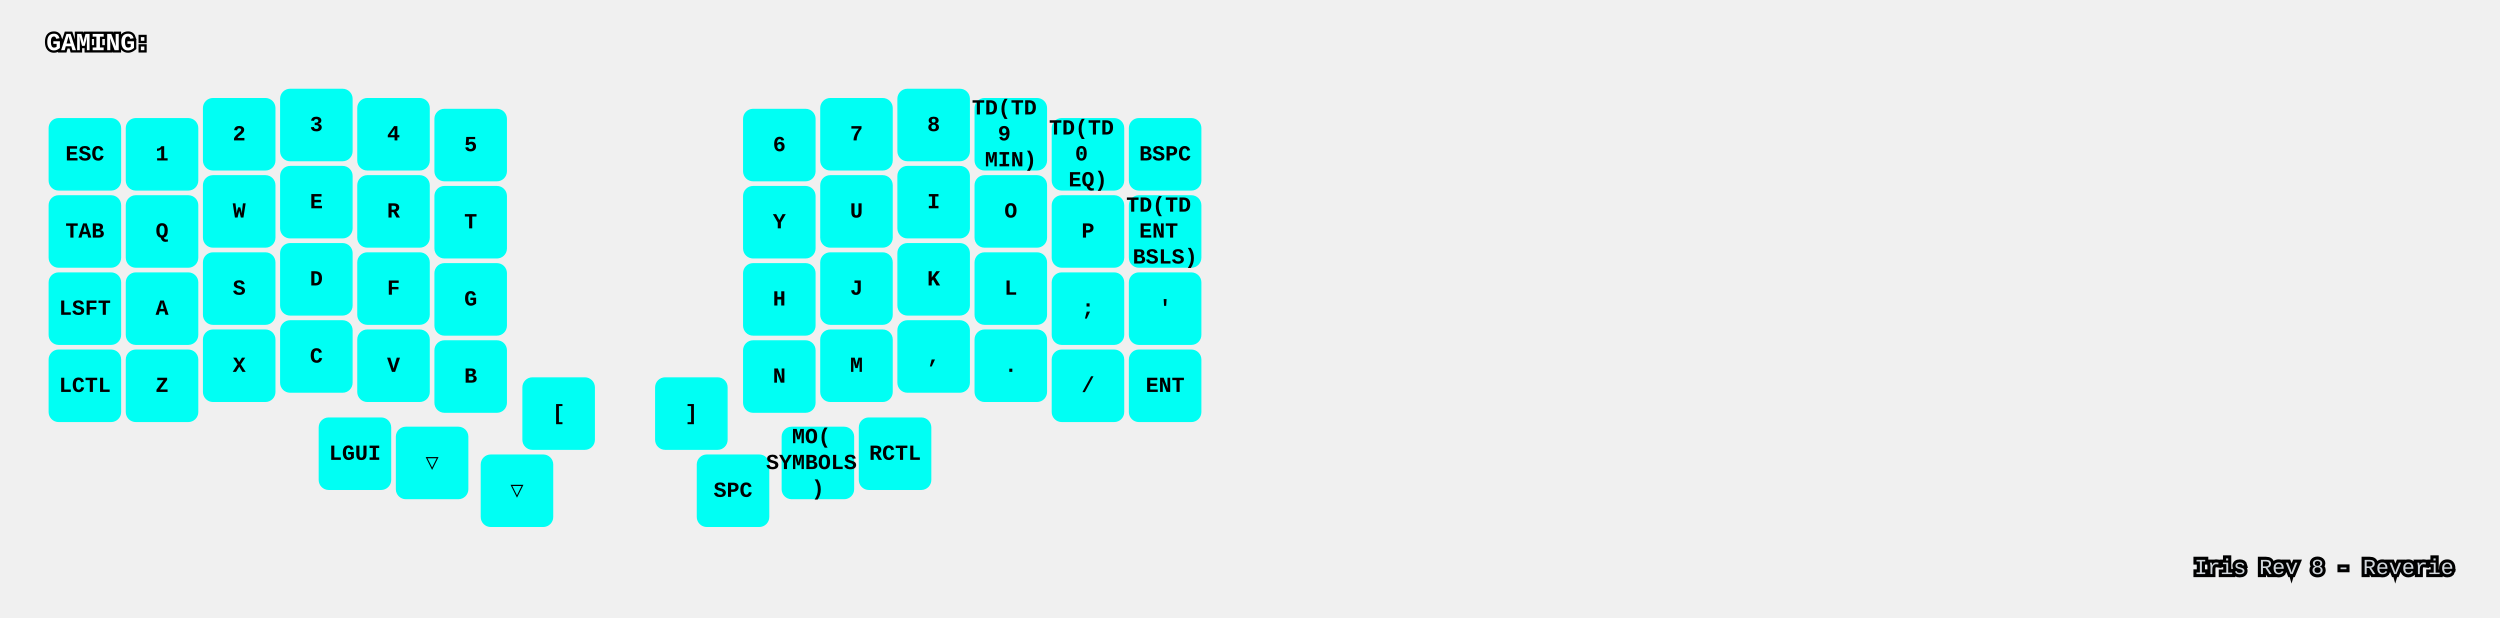
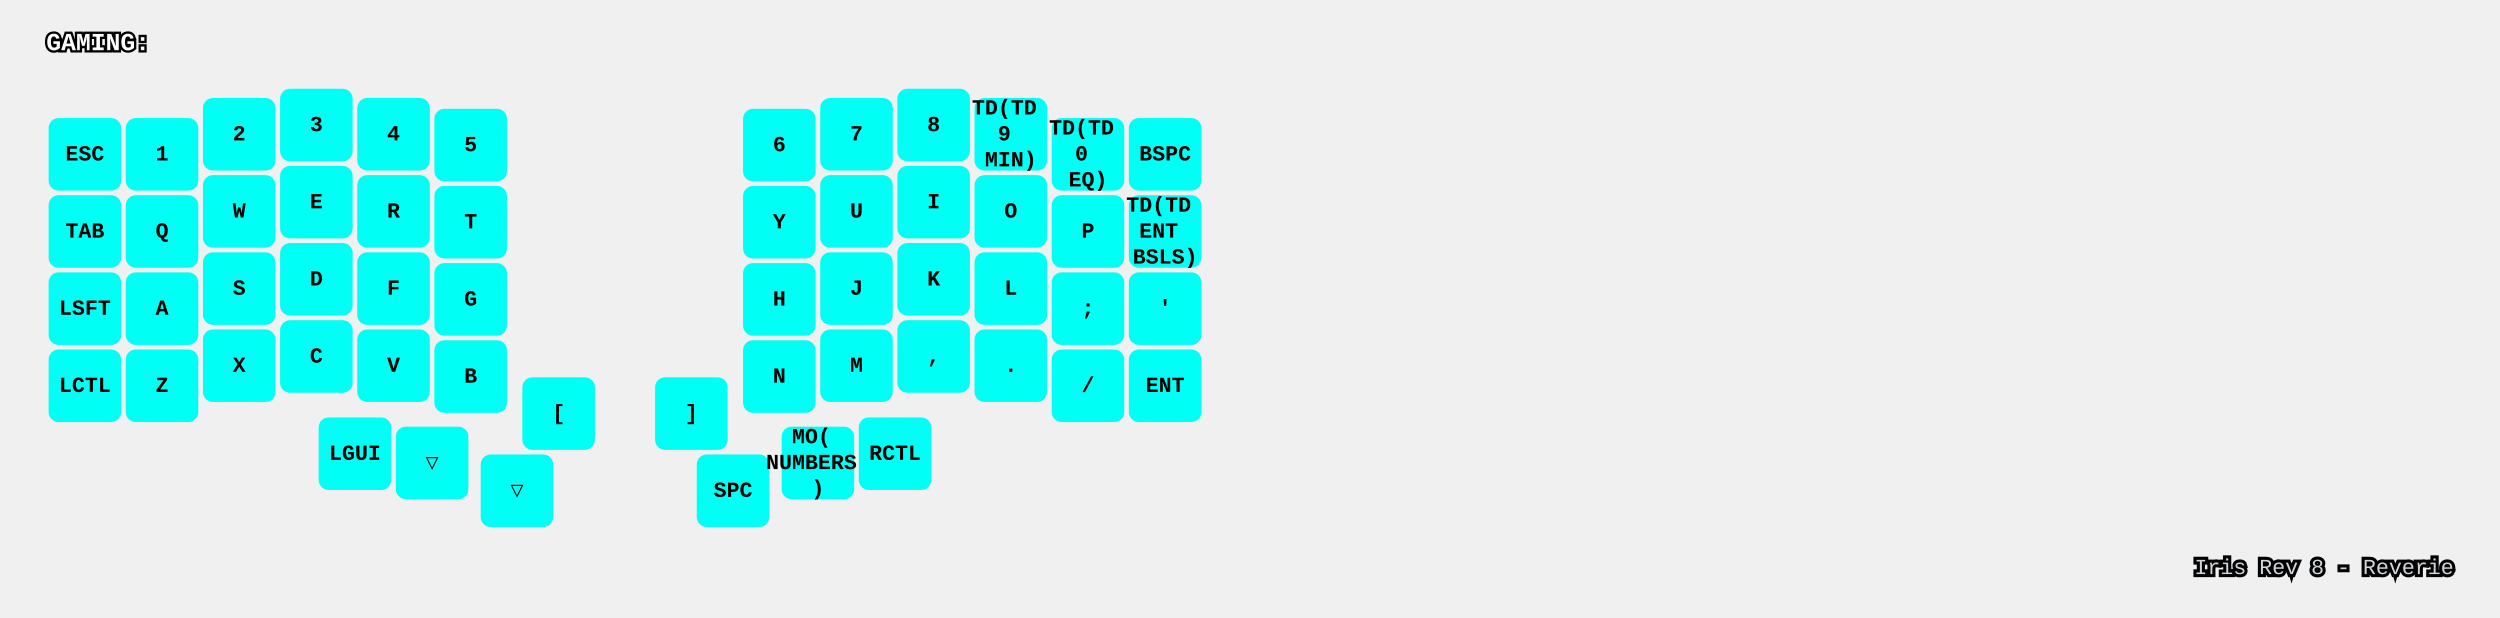
<svg xmlns="http://www.w3.org/2000/svg" width="1620" height="400" viewBox="0 0 1620 400" class="keymap">
  <style>/* inherit to force styles through use tags */
svg path {
    fill: inherit;
}

/* font and background color specifications */
svg.keymap {
    font-family: SFMono-Regular,Consolas,Liberation Mono,Menlo,monospace;
    font-size: 14px;
    font-kerning: normal;
    text-rendering: optimizeLegibility;
    fill: #24292e;
}

/* default key styling */
rect.key {
    fill: #f6f8fa;
}

rect.key, rect.combo {
    stroke: #c9cccf;
    stroke-width: 1;
}

/* default key side styling, only used is draw_key_sides is set */
rect.side {
    filter: brightness(90%);
}

/* color accent for combo boxes */
rect.combo, rect.combo-separate {
    fill: #cdf;
}

/* color accent for held keys */
rect.held, rect.combo.held {
    fill: #fdd;
}

/* color accent for ghost (optional) keys */
rect.ghost, rect.combo.ghost {
    stroke-dasharray: 4, 4;
    stroke-width: 2;
}

text {
    text-anchor: middle;
    dominant-baseline: middle;
}

/* styling for layer labels */
text.label {
    font-weight: bold;
    text-anchor: start;
    stroke: white;
    stroke-width: 4;
    paint-order: stroke;
}

/* styling for optional footer */
text.footer {
    text-anchor: end;
    dominant-baseline: auto;
    stroke: white;
    stroke-width: 4;
    paint-order: stroke;
}

/* styling for combo tap, and key non-tap label text */
text.combo, text.hold, text.shifted, text.left, text.right {
    font-size: 11px;
}

text.hold {
    text-anchor: middle;
    dominant-baseline: auto;
}

text.shifted {
    text-anchor: middle;
    dominant-baseline: hanging;
}

text.left {
    text-anchor: start;
}

text.right {
    text-anchor: end;
}

text.layer-activator {
    text-decoration: underline;
}

/* styling for hold/shifted label text in combo box */
text.combo.hold, text.combo.shifted, text.combo.left, text.combo.right {
    font-size: 8px;
}

/* lighter symbol for transparent keys */
text.trans {
    fill: #7b7e81;
}

/* styling for combo dendrons */
path.combo {
    stroke-width: 1;
    stroke: gray;
    fill: none;
}

/* Start Tabler Icons Cleanup */
/* cannot use height/width with glyphs */
.icon-tabler &gt; path {
    fill: inherit;
    stroke: inherit;
    stroke-width: 2;
}
/* hide tabler's default box */
.icon-tabler &gt; path[stroke="none"][fill="none"] {
    visibility: hidden;
}
/* End Tabler Icons Cleanup */

svg.keymap { fill: #d1d6db; }
rect.key { fill: #3f4750; }
rect.key, rect.combo { stroke: #60666c; }
rect.combo, rect.combo-separate { fill: #1f3d7a; }
rect.held, rect.combo.held { fill: #854747; }
text.label, text.footer { stroke: black; }
text.trans { fill: #7e8184; }
path.combo { stroke: #7f7f7f; }

svg.keymap g.layer-BASE rect.key { fill: #9300ff !important; stroke: #9300ff !important; } /* Star Platinum Purple */ 
svg.keymap g.layer-FUNCTION rect.key { fill: #0fee00 !important; stroke: #0fee00 !important; }  /* Squeeze Toy Alien */ 
svg.keymap g.layer-NUMBERS rect.key { fill: #2000ff !important; stroke: #2000ff !important; }  /* Blue Pencil */ 
svg.keymap g.layer-SYMBOLS rect.key { fill: #ff0000 !important; stroke: #ff0000 !important; } /* Red */ 
svg.keymap g.layer-SYSTEM rect.key { fill: #f6ff00 !important; stroke: #f6ff00 !important; } /* Busy Bee */
svg.keymap g.layer-GAMING rect.key { fill: #00fff4 !important; stroke: #00fff4 !important; } /* Turquoise Blue */ 
svg.keymap g.layer-MACRO rect.key { fill: #ff008e !important; stroke: #ff008e !important; } /* Pink Panther */

/* Make transparent keys have reduced opacity */
rect.ghost { 
  fill: #666666 !important; 
  opacity: 0.3 !important; 
}

/* Better contrast for text on colored backgrounds */
/* Add new layers here: svg.keymap g.layer-NEWLAYER text { fill: #000000; } */

/* Layer title styling - GitHub-friendly colors */
text.label {
  fill: #ffffff !important;
  font-weight: bold !important;
  font-size: 16px !important;
  font-family: Arial, sans-serif !important;
  stroke: #000000 !important;
  stroke-width: 3px !important;
  paint-order: stroke !important;
}

/* Key text styling by layer (excluding labels) */
svg.keymap g.layer-BASE text:not(.label),
svg.keymap g.layer-NUMBERS text:not(.label) {
  fill: #ffffff !important;
  font-weight: bold !important;
  font-size: 14px !important;
}
svg.keymap g.layer-FUNCTION text:not(.label),
svg.keymap g.layer-SYMBOLS text:not(.label),
svg.keymap g.layer-SYSTEM text:not(.label),
svg.keymap g.layer-GAMING text:not(.label),
svg.keymap g.layer-MACRO text:not(.label) {
  fill: #000000 !important;
  font-weight: bold !important;
  font-size: 14px !important;
}

/* Held/accent keys */
rect.held { 
  fill: #ff6b6b !important; 
  opacity: 0.8 !important; 
}

/* Combo styling */
rect.combo { 
  fill: #4ecdc4 !important; 
  opacity: 0.7 !important; 
}
</style>
  <g transform="translate(30, 0)" class="layer-GAMING">
    <text x="0" y="28" class="label" id="GAMING">GAMING:</text>
    <g transform="translate(0, 56)">
      <g transform="translate(25, 44)" class="key keypos-0">
        <rect rx="6" ry="6" x="-23" y="-23" width="46" height="46" class="key" />
        <text x="0" y="0" class="key tap">ESC</text>
      </g>
      <g transform="translate(75, 44)" class="key keypos-1">
        <rect rx="6" ry="6" x="-23" y="-23" width="46" height="46" class="key" />
        <text x="0" y="0" class="key tap">1</text>
      </g>
      <g transform="translate(125, 31)" class="key keypos-2">
        <rect rx="6" ry="6" x="-23" y="-23" width="46" height="46" class="key" />
        <text x="0" y="0" class="key tap">2</text>
      </g>
      <g transform="translate(175, 25)" class="key keypos-3">
        <rect rx="6" ry="6" x="-23" y="-23" width="46" height="46" class="key" />
        <text x="0" y="0" class="key tap">3</text>
      </g>
      <g transform="translate(225, 31)" class="key keypos-4">
        <rect rx="6" ry="6" x="-23" y="-23" width="46" height="46" class="key" />
        <text x="0" y="0" class="key tap">4</text>
      </g>
      <g transform="translate(275, 38)" class="key keypos-5">
        <rect rx="6" ry="6" x="-23" y="-23" width="46" height="46" class="key" />
        <text x="0" y="0" class="key tap">5</text>
      </g>
      <g transform="translate(475, 38)" class="key keypos-6">
        <rect rx="6" ry="6" x="-23" y="-23" width="46" height="46" class="key" />
        <text x="0" y="0" class="key tap">6</text>
      </g>
      <g transform="translate(525, 31)" class="key keypos-7">
        <rect rx="6" ry="6" x="-23" y="-23" width="46" height="46" class="key" />
        <text x="0" y="0" class="key tap">7</text>
      </g>
      <g transform="translate(575, 25)" class="key keypos-8">
        <rect rx="6" ry="6" x="-23" y="-23" width="46" height="46" class="key" />
        <text x="0" y="0" class="key tap">8</text>
      </g>
      <g transform="translate(625, 31)" class="key keypos-9">
        <rect rx="6" ry="6" x="-23" y="-23" width="46" height="46" class="key" />
        <text x="0" y="0" class="key tap">
          <tspan x="0" dy="-1.2em">TD(TD</tspan>
          <tspan x="0" dy="1.2em">9</tspan>
          <tspan x="0" dy="1.2em">MIN)</tspan>
        </text>
      </g>
      <g transform="translate(675, 44)" class="key keypos-10">
        <rect rx="6" ry="6" x="-23" y="-23" width="46" height="46" class="key" />
        <text x="0" y="0" class="key tap">
          <tspan x="0" dy="-1.2em">TD(TD</tspan>
          <tspan x="0" dy="1.2em">0</tspan>
          <tspan x="0" dy="1.2em">EQ)</tspan>
        </text>
      </g>
      <g transform="translate(725, 44)" class="key keypos-11">
        <rect rx="6" ry="6" x="-23" y="-23" width="46" height="46" class="key" />
        <text x="0" y="0" class="key tap">BSPC</text>
      </g>
      <g transform="translate(25, 94)" class="key keypos-12">
        <rect rx="6" ry="6" x="-23" y="-23" width="46" height="46" class="key" />
        <text x="0" y="0" class="key tap">TAB</text>
      </g>
      <g transform="translate(75, 94)" class="key keypos-13">
        <rect rx="6" ry="6" x="-23" y="-23" width="46" height="46" class="key" />
        <text x="0" y="0" class="key tap">Q</text>
      </g>
      <g transform="translate(125, 81)" class="key keypos-14">
        <rect rx="6" ry="6" x="-23" y="-23" width="46" height="46" class="key" />
        <text x="0" y="0" class="key tap">W</text>
      </g>
      <g transform="translate(175, 75)" class="key keypos-15">
        <rect rx="6" ry="6" x="-23" y="-23" width="46" height="46" class="key" />
        <text x="0" y="0" class="key tap">E</text>
      </g>
      <g transform="translate(225, 81)" class="key keypos-16">
        <rect rx="6" ry="6" x="-23" y="-23" width="46" height="46" class="key" />
        <text x="0" y="0" class="key tap">R</text>
      </g>
      <g transform="translate(275, 88)" class="key keypos-17">
        <rect rx="6" ry="6" x="-23" y="-23" width="46" height="46" class="key" />
        <text x="0" y="0" class="key tap">T</text>
      </g>
      <g transform="translate(475, 88)" class="key keypos-18">
        <rect rx="6" ry="6" x="-23" y="-23" width="46" height="46" class="key" />
        <text x="0" y="0" class="key tap">Y</text>
      </g>
      <g transform="translate(525, 81)" class="key keypos-19">
        <rect rx="6" ry="6" x="-23" y="-23" width="46" height="46" class="key" />
        <text x="0" y="0" class="key tap">U</text>
      </g>
      <g transform="translate(575, 75)" class="key keypos-20">
        <rect rx="6" ry="6" x="-23" y="-23" width="46" height="46" class="key" />
        <text x="0" y="0" class="key tap">I</text>
      </g>
      <g transform="translate(625, 81)" class="key keypos-21">
        <rect rx="6" ry="6" x="-23" y="-23" width="46" height="46" class="key" />
        <text x="0" y="0" class="key tap">O</text>
      </g>
      <g transform="translate(675, 94)" class="key keypos-22">
        <rect rx="6" ry="6" x="-23" y="-23" width="46" height="46" class="key" />
        <text x="0" y="0" class="key tap">P</text>
      </g>
      <g transform="translate(725, 94)" class="key keypos-23">
        <rect rx="6" ry="6" x="-23" y="-23" width="46" height="46" class="key" />
        <text x="0" y="0" class="key tap">
          <tspan x="0" dy="-1.2em">TD(TD</tspan>
          <tspan x="0" dy="1.2em">ENT</tspan>
          <tspan x="0" dy="1.2em">BSLS)</tspan>
        </text>
      </g>
      <g transform="translate(25, 144)" class="key keypos-24">
        <rect rx="6" ry="6" x="-23" y="-23" width="46" height="46" class="key" />
        <text x="0" y="0" class="key tap">LSFT</text>
      </g>
      <g transform="translate(75, 144)" class="key keypos-25">
        <rect rx="6" ry="6" x="-23" y="-23" width="46" height="46" class="key" />
        <text x="0" y="0" class="key tap">A</text>
      </g>
      <g transform="translate(125, 131)" class="key keypos-26">
        <rect rx="6" ry="6" x="-23" y="-23" width="46" height="46" class="key" />
        <text x="0" y="0" class="key tap">S</text>
      </g>
      <g transform="translate(175, 125)" class="key keypos-27">
        <rect rx="6" ry="6" x="-23" y="-23" width="46" height="46" class="key" />
        <text x="0" y="0" class="key tap">D</text>
      </g>
      <g transform="translate(225, 131)" class="key keypos-28">
        <rect rx="6" ry="6" x="-23" y="-23" width="46" height="46" class="key" />
        <text x="0" y="0" class="key tap">F</text>
      </g>
      <g transform="translate(275, 138)" class="key keypos-29">
        <rect rx="6" ry="6" x="-23" y="-23" width="46" height="46" class="key" />
        <text x="0" y="0" class="key tap">G</text>
      </g>
      <g transform="translate(475, 138)" class="key keypos-30">
        <rect rx="6" ry="6" x="-23" y="-23" width="46" height="46" class="key" />
        <text x="0" y="0" class="key tap">H</text>
      </g>
      <g transform="translate(525, 131)" class="key keypos-31">
        <rect rx="6" ry="6" x="-23" y="-23" width="46" height="46" class="key" />
        <text x="0" y="0" class="key tap">J</text>
      </g>
      <g transform="translate(575, 125)" class="key keypos-32">
        <rect rx="6" ry="6" x="-23" y="-23" width="46" height="46" class="key" />
        <text x="0" y="0" class="key tap">K</text>
      </g>
      <g transform="translate(625, 131)" class="key keypos-33">
        <rect rx="6" ry="6" x="-23" y="-23" width="46" height="46" class="key" />
        <text x="0" y="0" class="key tap">L</text>
      </g>
      <g transform="translate(675, 144)" class="key keypos-34">
        <rect rx="6" ry="6" x="-23" y="-23" width="46" height="46" class="key" />
        <text x="0" y="0" class="key tap">;</text>
      </g>
      <g transform="translate(725, 144)" class="key keypos-35">
        <rect rx="6" ry="6" x="-23" y="-23" width="46" height="46" class="key" />
        <text x="0" y="0" class="key tap">'</text>
      </g>
      <g transform="translate(25, 194)" class="key keypos-36">
        <rect rx="6" ry="6" x="-23" y="-23" width="46" height="46" class="key" />
        <text x="0" y="0" class="key tap">LCTL</text>
      </g>
      <g transform="translate(75, 194)" class="key keypos-37">
        <rect rx="6" ry="6" x="-23" y="-23" width="46" height="46" class="key" />
        <text x="0" y="0" class="key tap">Z</text>
      </g>
      <g transform="translate(125, 181)" class="key keypos-38">
        <rect rx="6" ry="6" x="-23" y="-23" width="46" height="46" class="key" />
        <text x="0" y="0" class="key tap">X</text>
      </g>
      <g transform="translate(175, 175)" class="key keypos-39">
        <rect rx="6" ry="6" x="-23" y="-23" width="46" height="46" class="key" />
        <text x="0" y="0" class="key tap">C</text>
      </g>
      <g transform="translate(225, 181)" class="key keypos-40">
        <rect rx="6" ry="6" x="-23" y="-23" width="46" height="46" class="key" />
        <text x="0" y="0" class="key tap">V</text>
      </g>
      <g transform="translate(275, 188)" class="key keypos-41">
        <rect rx="6" ry="6" x="-23" y="-23" width="46" height="46" class="key" />
        <text x="0" y="0" class="key tap">B</text>
      </g>
      <g transform="translate(332, 212)" class="key keypos-42">
        <rect rx="6" ry="6" x="-23" y="-23" width="46" height="46" class="key" />
        <text x="0" y="0" class="key tap">[</text>
      </g>
      <g transform="translate(418, 212)" class="key keypos-43">
        <rect rx="6" ry="6" x="-23" y="-23" width="46" height="46" class="key" />
        <text x="0" y="0" class="key tap">]</text>
      </g>
      <g transform="translate(475, 188)" class="key keypos-44">
        <rect rx="6" ry="6" x="-23" y="-23" width="46" height="46" class="key" />
        <text x="0" y="0" class="key tap">N</text>
      </g>
      <g transform="translate(525, 181)" class="key keypos-45">
        <rect rx="6" ry="6" x="-23" y="-23" width="46" height="46" class="key" />
        <text x="0" y="0" class="key tap">M</text>
      </g>
      <g transform="translate(575, 175)" class="key keypos-46">
        <rect rx="6" ry="6" x="-23" y="-23" width="46" height="46" class="key" />
        <text x="0" y="0" class="key tap">,</text>
      </g>
      <g transform="translate(625, 181)" class="key keypos-47">
        <rect rx="6" ry="6" x="-23" y="-23" width="46" height="46" class="key" />
        <text x="0" y="0" class="key tap">.</text>
      </g>
      <g transform="translate(675, 194)" class="key keypos-48">
        <rect rx="6" ry="6" x="-23" y="-23" width="46" height="46" class="key" />
        <text x="0" y="0" class="key tap">/</text>
      </g>
      <g transform="translate(725, 194)" class="key keypos-49">
        <rect rx="6" ry="6" x="-23" y="-23" width="46" height="46" class="key" />
        <text x="0" y="0" class="key tap">ENT</text>
      </g>
      <g transform="translate(200, 238)" class="key keypos-50">
        <rect rx="6" ry="6" x="-23" y="-23" width="46" height="46" class="key" />
        <text x="0" y="0" class="key tap">LGUI</text>
      </g>
      <g transform="translate(250, 244)" class="key trans keypos-51">
        <rect rx="6" ry="6" x="-23" y="-23" width="46" height="46" class="key trans" />
        <text x="0" y="0" class="key trans tap">▽</text>
      </g>
      <g transform="translate(305, 262)" class="key trans keypos-52">
        <rect rx="6" ry="6" x="-23" y="-23" width="46" height="46" class="key trans" />
        <text x="0" y="0" class="key trans tap">▽</text>
      </g>
      <g transform="translate(445, 262)" class="key keypos-53">
        <rect rx="6" ry="6" x="-23" y="-23" width="46" height="46" class="key" />
        <text x="0" y="0" class="key tap">SPC</text>
      </g>
      <g transform="translate(500, 244)" class="key keypos-54">
        <rect rx="6" ry="6" x="-23" y="-23" width="46" height="46" class="key" />
        <text x="0" y="0" class="key tap">
          <tspan x="0" dy="-1.2em">MO(</tspan>
-           <tspan x="0" dy="1.2em">SYMBOLS</tspan>
+           <tspan x="0" dy="1.2em">NUMBERS</tspan>
          <tspan x="0" dy="1.2em">)</tspan>
        </text>
      </g>
      <g transform="translate(550, 238)" class="key keypos-55">
        <rect rx="6" ry="6" x="-23" y="-23" width="46" height="46" class="key" />
        <text x="0" y="0" class="key tap">RCTL</text>
      </g>
    </g>
  </g>
  <text x="1590.0" y="372.0" class="footer">Iris Rev 8 - Reverie</text>
</svg>
